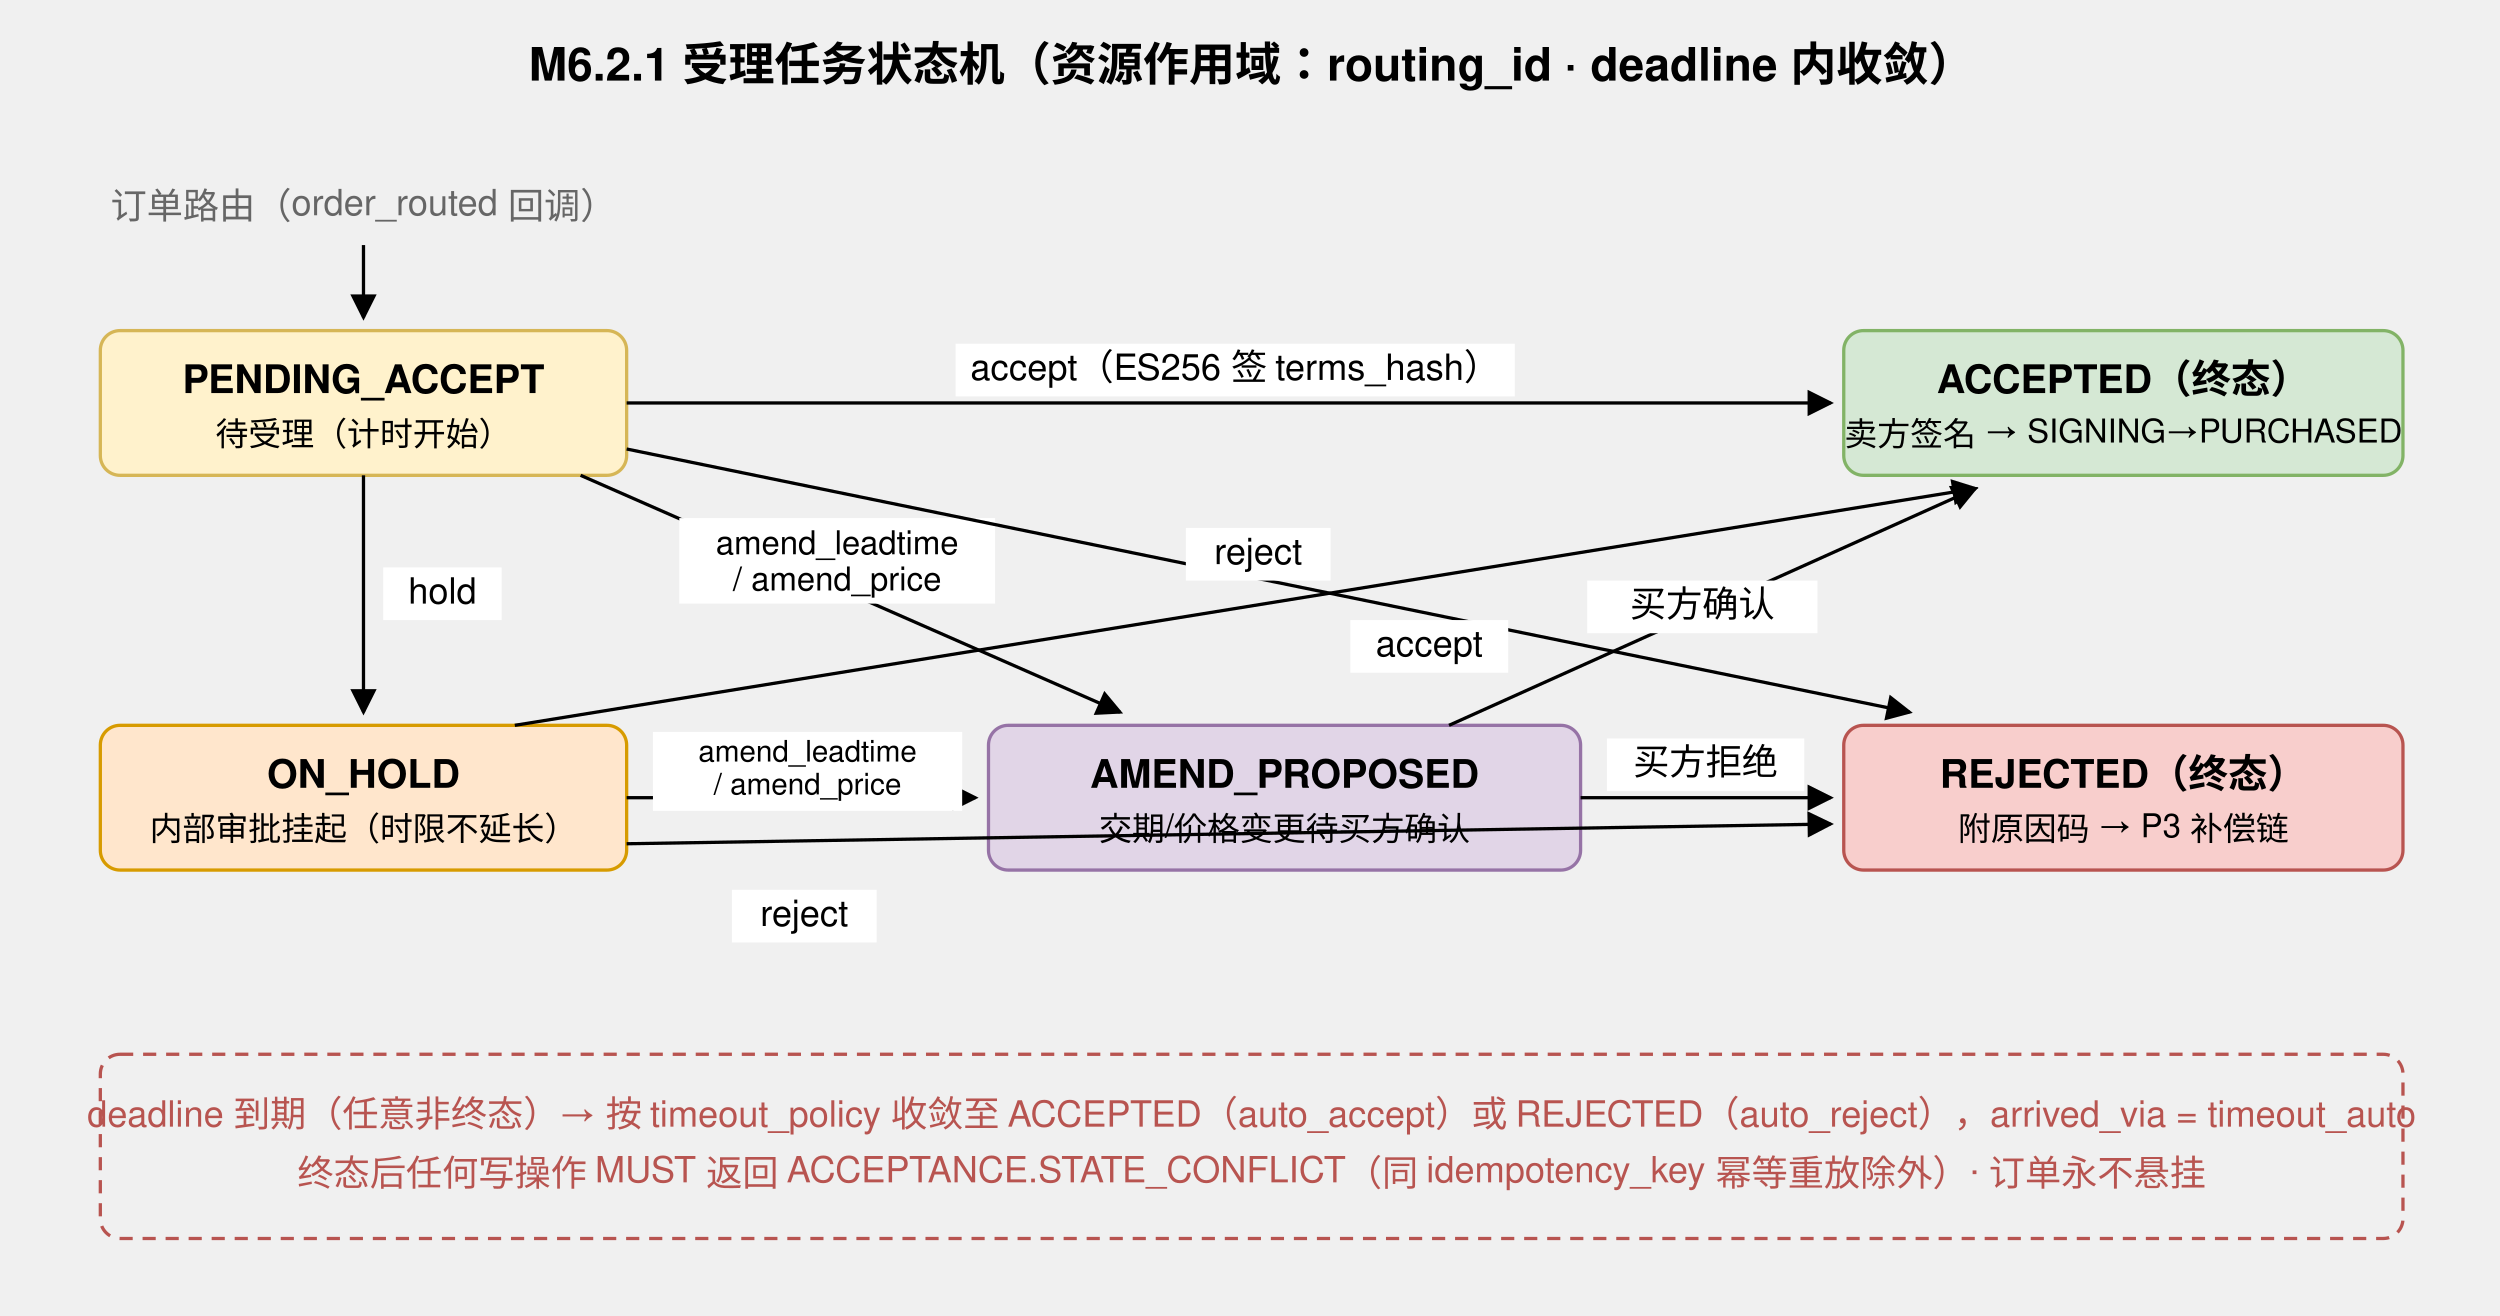
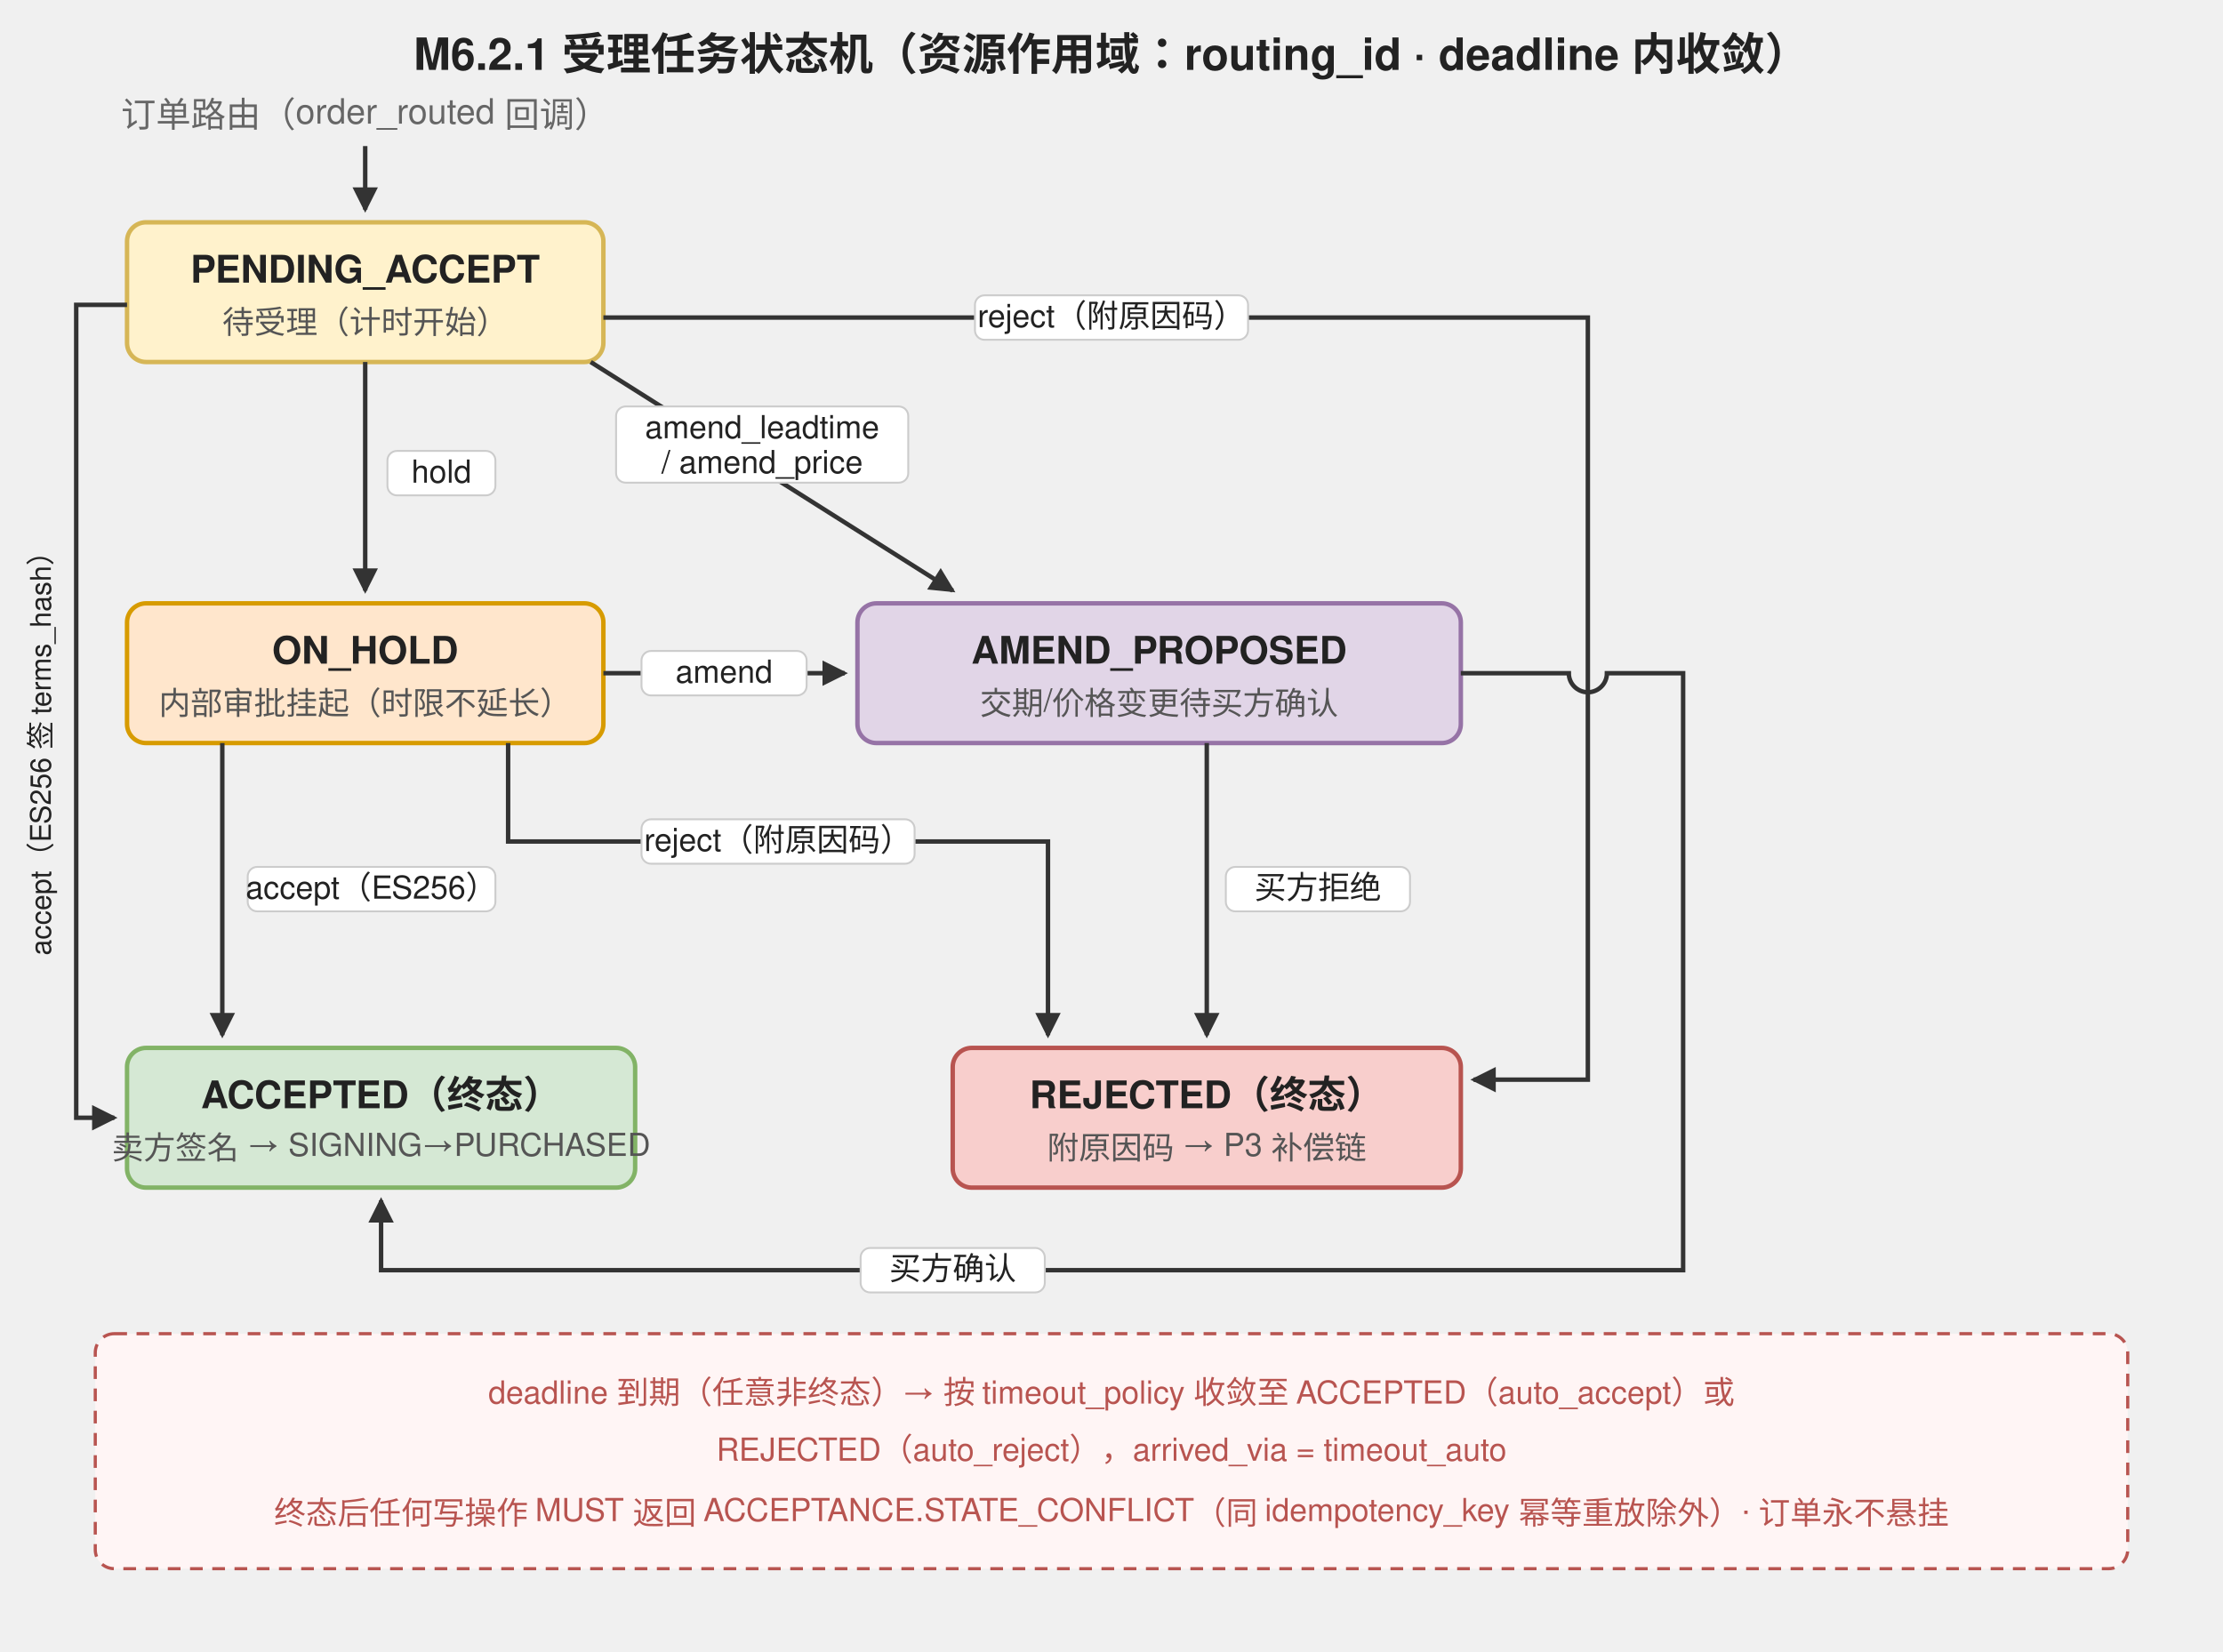
- <svg xmlns="http://www.w3.org/2000/svg" version="1.1" width="760px" height="400px" viewBox="-0.5 -0.5 760 400" font-family="Helvetica">
+ <svg xmlns="http://www.w3.org/2000/svg" version="1.1" width="700px" height="520px" viewBox="0 0 700 520" font-family="Helvetica, Arial, 'PingFang SC', sans-serif">
  <defs>
    <marker id="mAccArrow" markerWidth="10" markerHeight="10" refX="7" refY="4" orient="auto" markerUnits="userSpaceOnUse">
-       <path d="M0,0 L8,4 L0,8 Z" fill="rgb(0,0,0)" />
+       <path d="M0,0 L8,4 L0,8 Z" fill="#333" />
    </marker>
  </defs>
-   <g>
-     <text x="380" y="24" text-anchor="middle" font-size="14" font-weight="bold">M6.2.1 受理任务状态机（资源作用域：routing_id · deadline 内收敛）</text>
-     <text x="110" y="66" text-anchor="middle" font-size="11" fill="#666">订单路由（order_routed 回调）</text>
-     <path d="M 110 74 L 110 96" fill="none" stroke="rgb(0,0,0)" marker-end="url(#mAccArrow)" />
-     <rect x="30" y="100" width="160" height="44" rx="6" fill="#fff2cc" stroke="#d6b656" />
-     <text x="110" y="119" text-anchor="middle" font-size="12" font-weight="bold">PENDING_ACCEPT</text>
-     <text x="110" y="135" text-anchor="middle" font-size="10">待受理（计时开始）</text>
-     <rect x="30" y="220" width="160" height="44" rx="6" fill="#ffe6cc" stroke="#d79b00" />
-     <text x="110" y="239" text-anchor="middle" font-size="12" font-weight="bold">ON_HOLD</text>
-     <text x="110" y="255" text-anchor="middle" font-size="10">内部审批挂起（时限不延长）</text>
-     <rect x="300" y="220" width="180" height="44" rx="6" fill="#e1d5e7" stroke="#9673a6" />
-     <text x="390" y="239" text-anchor="middle" font-size="12" font-weight="bold">AMEND_PROPOSED</text>
-     <text x="390" y="255" text-anchor="middle" font-size="10">交期/价格变更待买方确认</text>
-     <rect x="560" y="100" width="170" height="44" rx="6" fill="#d5e8d4" stroke="#82b366" />
-     <text x="645" y="119" text-anchor="middle" font-size="12" font-weight="bold">ACCEPTED（终态）</text>
-     <text x="645" y="135" text-anchor="middle" font-size="10">卖方签名 → SIGNING→PURCHASED</text>
-     <rect x="560" y="220" width="170" height="44" rx="6" fill="#f8cecc" stroke="#b85450" />
-     <text x="645" y="239" text-anchor="middle" font-size="12" font-weight="bold">REJECTED（终态）</text>
-     <text x="645" y="255" text-anchor="middle" font-size="10">附原因码 → P3 补偿链</text>
-     <path d="M 190 122 L 556 122" fill="none" stroke="rgb(0,0,0)" marker-end="url(#mAccArrow)" />
-     <g font-size="11" text-anchor="middle">
-       <rect x="290" y="104" width="170" height="16" fill="#fff" />
-       <text x="375" y="115">accept（ES256 签 terms_hash）</text>
-     </g>
-     <path d="M 110 144 L 110 216" fill="none" stroke="rgb(0,0,0)" marker-end="url(#mAccArrow)" />
-     <g font-size="11" text-anchor="middle">
-       <rect x="116" y="172" width="36" height="16" fill="#fff" />
-       <text x="134" y="183">hold</text>
-     </g>
-     <path d="M 176 144 L 340 216" fill="none" stroke="rgb(0,0,0)" marker-end="url(#mAccArrow)" />
-     <g font-size="10" text-anchor="middle">
-       <rect x="206" y="157" width="96" height="26" fill="#fff" />
-       <text x="254" y="168">amend_leadtime</text>
-       <text x="254" y="179">/ amend_price</text>
-     </g>
-     <path d="M 190 136 L 580 216" fill="none" stroke="rgb(0,0,0)" marker-end="url(#mAccArrow)" />
-     <g font-size="11" text-anchor="middle">
-       <rect x="360" y="160" width="44" height="16" fill="#fff" />
-       <text x="382" y="171">reject</text>
-     </g>
-     <path d="M 190 228 L 596 148" fill="none" stroke="rgb(0,0,0)" marker-end="url(#mAccArrow)" opacity="0" />
-     <path d="M 156 220 L 600 148" fill="none" stroke="rgb(0,0,0)" marker-end="url(#mAccArrow)" />
-     <g font-size="11" text-anchor="middle">
-       <rect x="410" y="188" width="48" height="16" fill="#fff" />
-       <text x="434" y="199">accept</text>
-     </g>
-     <path d="M 190 250 L 556 246" fill="none" stroke="rgb(0,0,0)" marker-end="url(#mAccArrow)" opacity="0" />
-     <path d="M 190 256 L 556 250" fill="none" stroke="rgb(0,0,0)" marker-end="url(#mAccArrow)" />
-     <g font-size="11" text-anchor="middle">
-       <rect x="222" y="270" width="44" height="16" fill="#fff" />
-       <text x="244" y="281">reject</text>
-     </g>
-     <path d="M 190 242 L 296 242" fill="none" stroke="rgb(0,0,0)" marker-end="url(#mAccArrow)" />
-     <g font-size="9" text-anchor="middle">
-       <rect x="198" y="222" width="94" height="24" fill="#fff" />
-       <text x="245" y="231">amend_leadtime</text>
-       <text x="245" y="241">/ amend_price</text>
-     </g>
-     <path d="M 440 220 L 600 148" fill="none" stroke="rgb(0,0,0)" marker-end="url(#mAccArrow)" />
-     <g font-size="11" text-anchor="middle">
-       <rect x="482" y="176" width="70" height="16" fill="#fff" />
-       <text x="517" y="187">买方确认</text>
-     </g>
-     <path d="M 480 242 L 556 242" fill="none" stroke="rgb(0,0,0)" marker-end="url(#mAccArrow)" />
-     <g font-size="11" text-anchor="middle">
-       <rect x="488" y="224" width="60" height="16" fill="#fff" />
-       <text x="518" y="235">买方拒绝</text>
-     </g>
-     <rect x="30" y="320" width="700" height="56" rx="6" fill="none" stroke="#b85450" stroke-dasharray="4 3" />
-     <text x="380" y="342" text-anchor="middle" font-size="11" fill="#b85450">deadline 到期（任意非终态）→ 按 timeout_policy 收敛至 ACCEPTED（auto_accept）或 REJECTED（auto_reject），arrived_via = timeout_auto</text>
-     <text x="380" y="360" text-anchor="middle" font-size="11" fill="#b85450">终态后任何写操作 MUST 返回 ACCEPTANCE.STATE_CONFLICT（同 idempotency_key 幂等重放除外）· 订单永不悬挂</text>
+   <text x="350" y="22" text-anchor="middle" font-size="14" font-weight="bold" fill="#222">M6.2.1 受理任务状态机（资源作用域：routing_id · deadline 内收敛）</text>
+   <text x="115" y="40" text-anchor="middle" font-size="11" fill="#666">订单路由（order_routed 回调）</text>
+   <path d="M 115 46 L 115 66" fill="none" stroke="#333" stroke-width="1.4" marker-end="url(#mAccArrow)" />
+   <g stroke-width="1.4">
+     <rect x="40" y="70" width="150" height="44" rx="6" fill="#fff2cc" stroke="#d6b656" />
+     <text x="115" y="89" text-anchor="middle" font-size="12" font-weight="bold" fill="#222">PENDING_ACCEPT</text>
+     <text x="115" y="105" text-anchor="middle" font-size="10" fill="#555">待受理（计时开始）</text>
+     <rect x="40" y="190" width="150" height="44" rx="6" fill="#ffe6cc" stroke="#d79b00" />
+     <text x="115" y="209" text-anchor="middle" font-size="12" font-weight="bold" fill="#222">ON_HOLD</text>
+     <text x="115" y="225" text-anchor="middle" font-size="10" fill="#555">内部审批挂起（时限不延长）</text>
+     <rect x="270" y="190" width="190" height="44" rx="6" fill="#e1d5e7" stroke="#9673a6" />
+     <text x="365" y="209" text-anchor="middle" font-size="12" font-weight="bold" fill="#222">AMEND_PROPOSED</text>
+     <text x="365" y="225" text-anchor="middle" font-size="10" fill="#555">交期/价格变更待买方确认</text>
+     <rect x="40" y="330" width="160" height="44" rx="6" fill="#d5e8d4" stroke="#82b366" />
+     <text x="120" y="349" text-anchor="middle" font-size="12" font-weight="bold" fill="#222">ACCEPTED（终态）</text>
+     <text x="120" y="365" text-anchor="middle" font-size="10" fill="#555">卖方签名 → SIGNING→PURCHASED</text>
+     <rect x="300" y="330" width="160" height="44" rx="6" fill="#f8cecc" stroke="#b85450" />
+     <text x="380" y="349" text-anchor="middle" font-size="12" font-weight="bold" fill="#222">REJECTED（终态）</text>
+     <text x="380" y="365" text-anchor="middle" font-size="10" fill="#555">附原因码 → P3 补偿链</text>
  </g>
+   <g fill="none" stroke="#333" stroke-width="1.4">
+     <path d="M 115 114 L 115 186" marker-end="url(#mAccArrow)" />
+     <path d="M 186 114 L 300 186" marker-end="url(#mAccArrow)" />
+     <path d="M 40 96 L 24 96 L 24 352 L 36 352" marker-end="url(#mAccArrow)" />
+     <path d="M 190 100 L 500 100 L 500 340 L 464 340" marker-end="url(#mAccArrow)" />
+     <path d="M 190 212 L 266 212" marker-end="url(#mAccArrow)" />
+     <path d="M 70 234 L 70 326" marker-end="url(#mAccArrow)" />
+     <path d="M 160 234 L 160 265 L 330 265 L 330 326" marker-end="url(#mAccArrow)" />
+     <path d="M 380 234 L 380 326" marker-end="url(#mAccArrow)" />
+     <path d="M 460 212 L 494 212 A 6 6 0 0 0 506 212 L 530 212 L 530 400 L 120 400 L 120 378" marker-end="url(#mAccArrow)" />
+   </g>
+   <g font-size="10" text-anchor="middle" fill="#222">
+     <rect x="122" y="142" width="34" height="14" rx="3" fill="#fff" stroke="#ccc" stroke-width="0.6" />
+     <text x="139" y="152">hold</text>
+     <rect x="194" y="128" width="92" height="24" rx="3" fill="#fff" stroke="#ccc" stroke-width="0.6" />
+     <text x="240" y="138">amend_leadtime</text>
+     <text x="240" y="149">/ amend_price</text>
+     <rect x="307" y="93" width="86" height="14" rx="3" fill="#fff" stroke="#ccc" stroke-width="0.6" />
+     <text x="350" y="103">reject（附原因码）</text>
+     <text x="16" y="235" transform="rotate(-90 16 235)" font-size="9">accept（ES256 签 terms_hash）</text>
+     <rect x="202" y="205" width="52" height="14" rx="3" fill="#fff" stroke="#ccc" stroke-width="0.6" />
+     <text x="228" y="215">amend</text>
+     <rect x="78" y="273" width="78" height="14" rx="3" fill="#fff" stroke="#ccc" stroke-width="0.6" />
+     <text x="117" y="283">accept（ES256）</text>
+     <rect x="202" y="258" width="86" height="14" rx="3" fill="#fff" stroke="#ccc" stroke-width="0.6" />
+     <text x="245" y="268">reject（附原因码）</text>
+     <rect x="386" y="273" width="58" height="14" rx="3" fill="#fff" stroke="#ccc" stroke-width="0.6" />
+     <text x="415" y="283">买方拒绝</text>
+     <rect x="271" y="393" width="58" height="14" rx="3" fill="#fff" stroke="#ccc" stroke-width="0.6" />
+     <text x="300" y="403">买方确认</text>
+   </g>
+   <rect x="30" y="420" width="640" height="74" rx="6" fill="#fff5f5" stroke="#b85450" stroke-dasharray="4 3" />
+   <text x="350" y="442" text-anchor="middle" font-size="10" fill="#b85450">deadline 到期（任意非终态）→ 按 timeout_policy 收敛至 ACCEPTED（auto_accept）或</text>
+   <text x="350" y="460" text-anchor="middle" font-size="10" fill="#b85450">REJECTED（auto_reject），arrived_via = timeout_auto</text>
+   <text x="350" y="480" text-anchor="middle" font-size="10" fill="#b85450">终态后任何写操作 MUST 返回 ACCEPTANCE.STATE_CONFLICT（同 idempotency_key 幂等重放除外）· 订单永不悬挂</text>
</svg>
